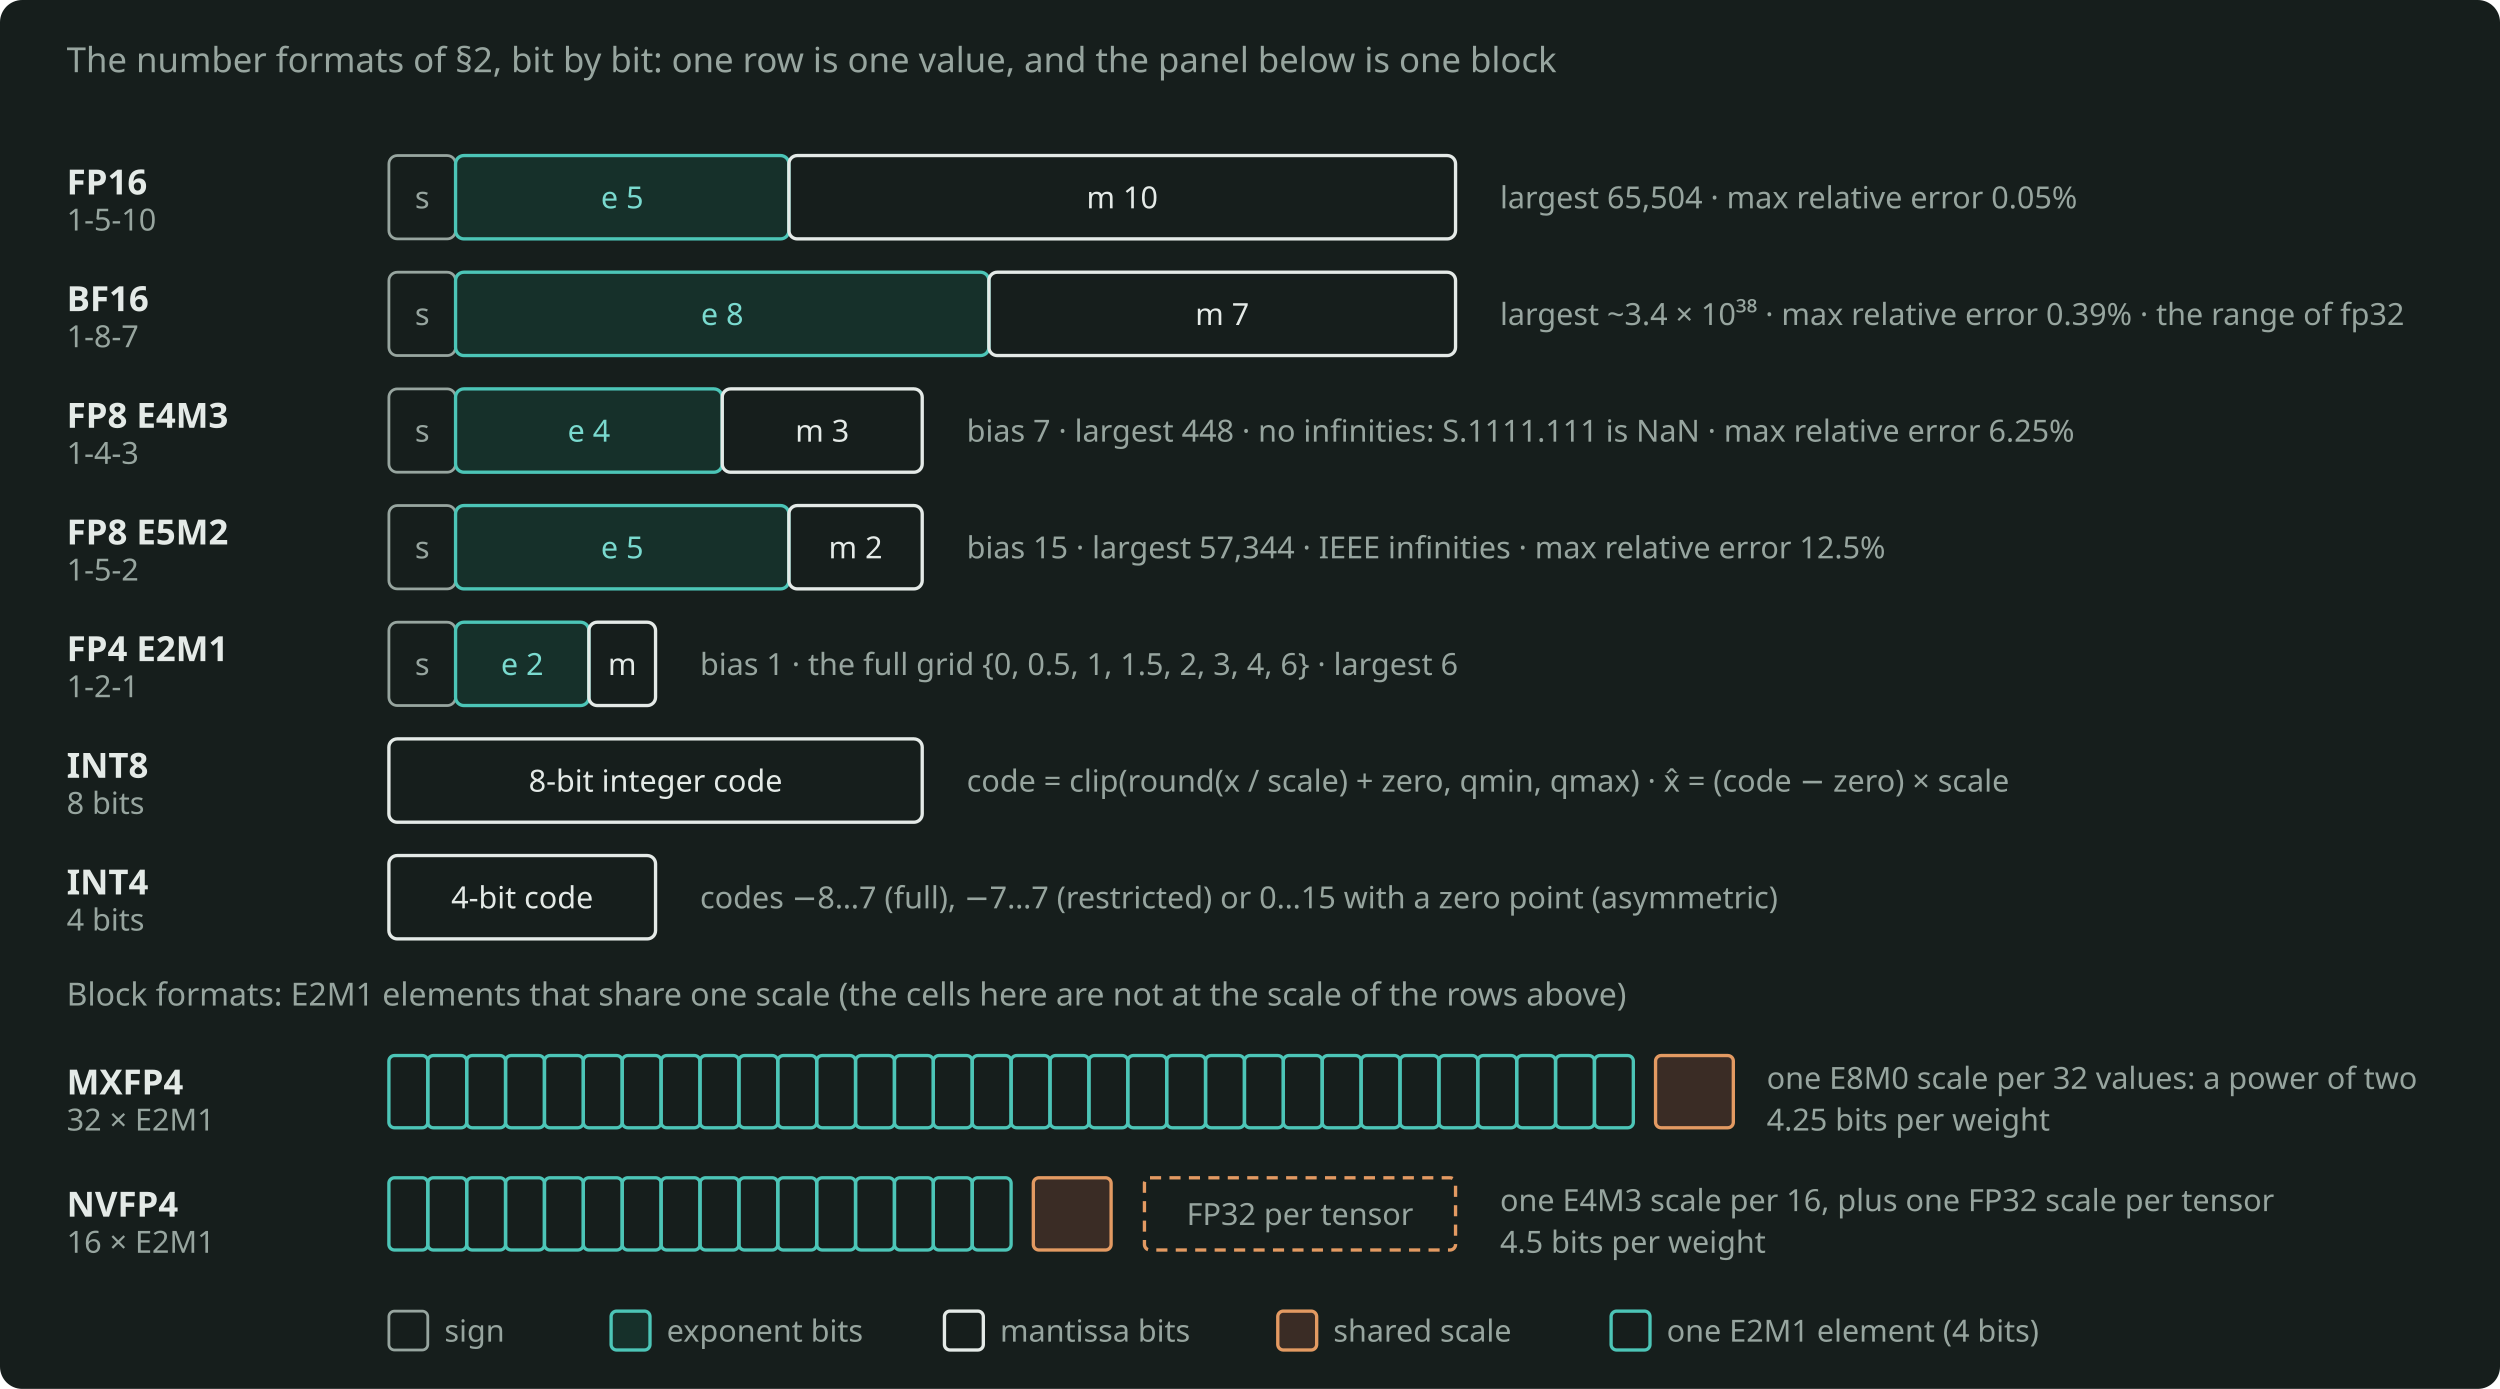
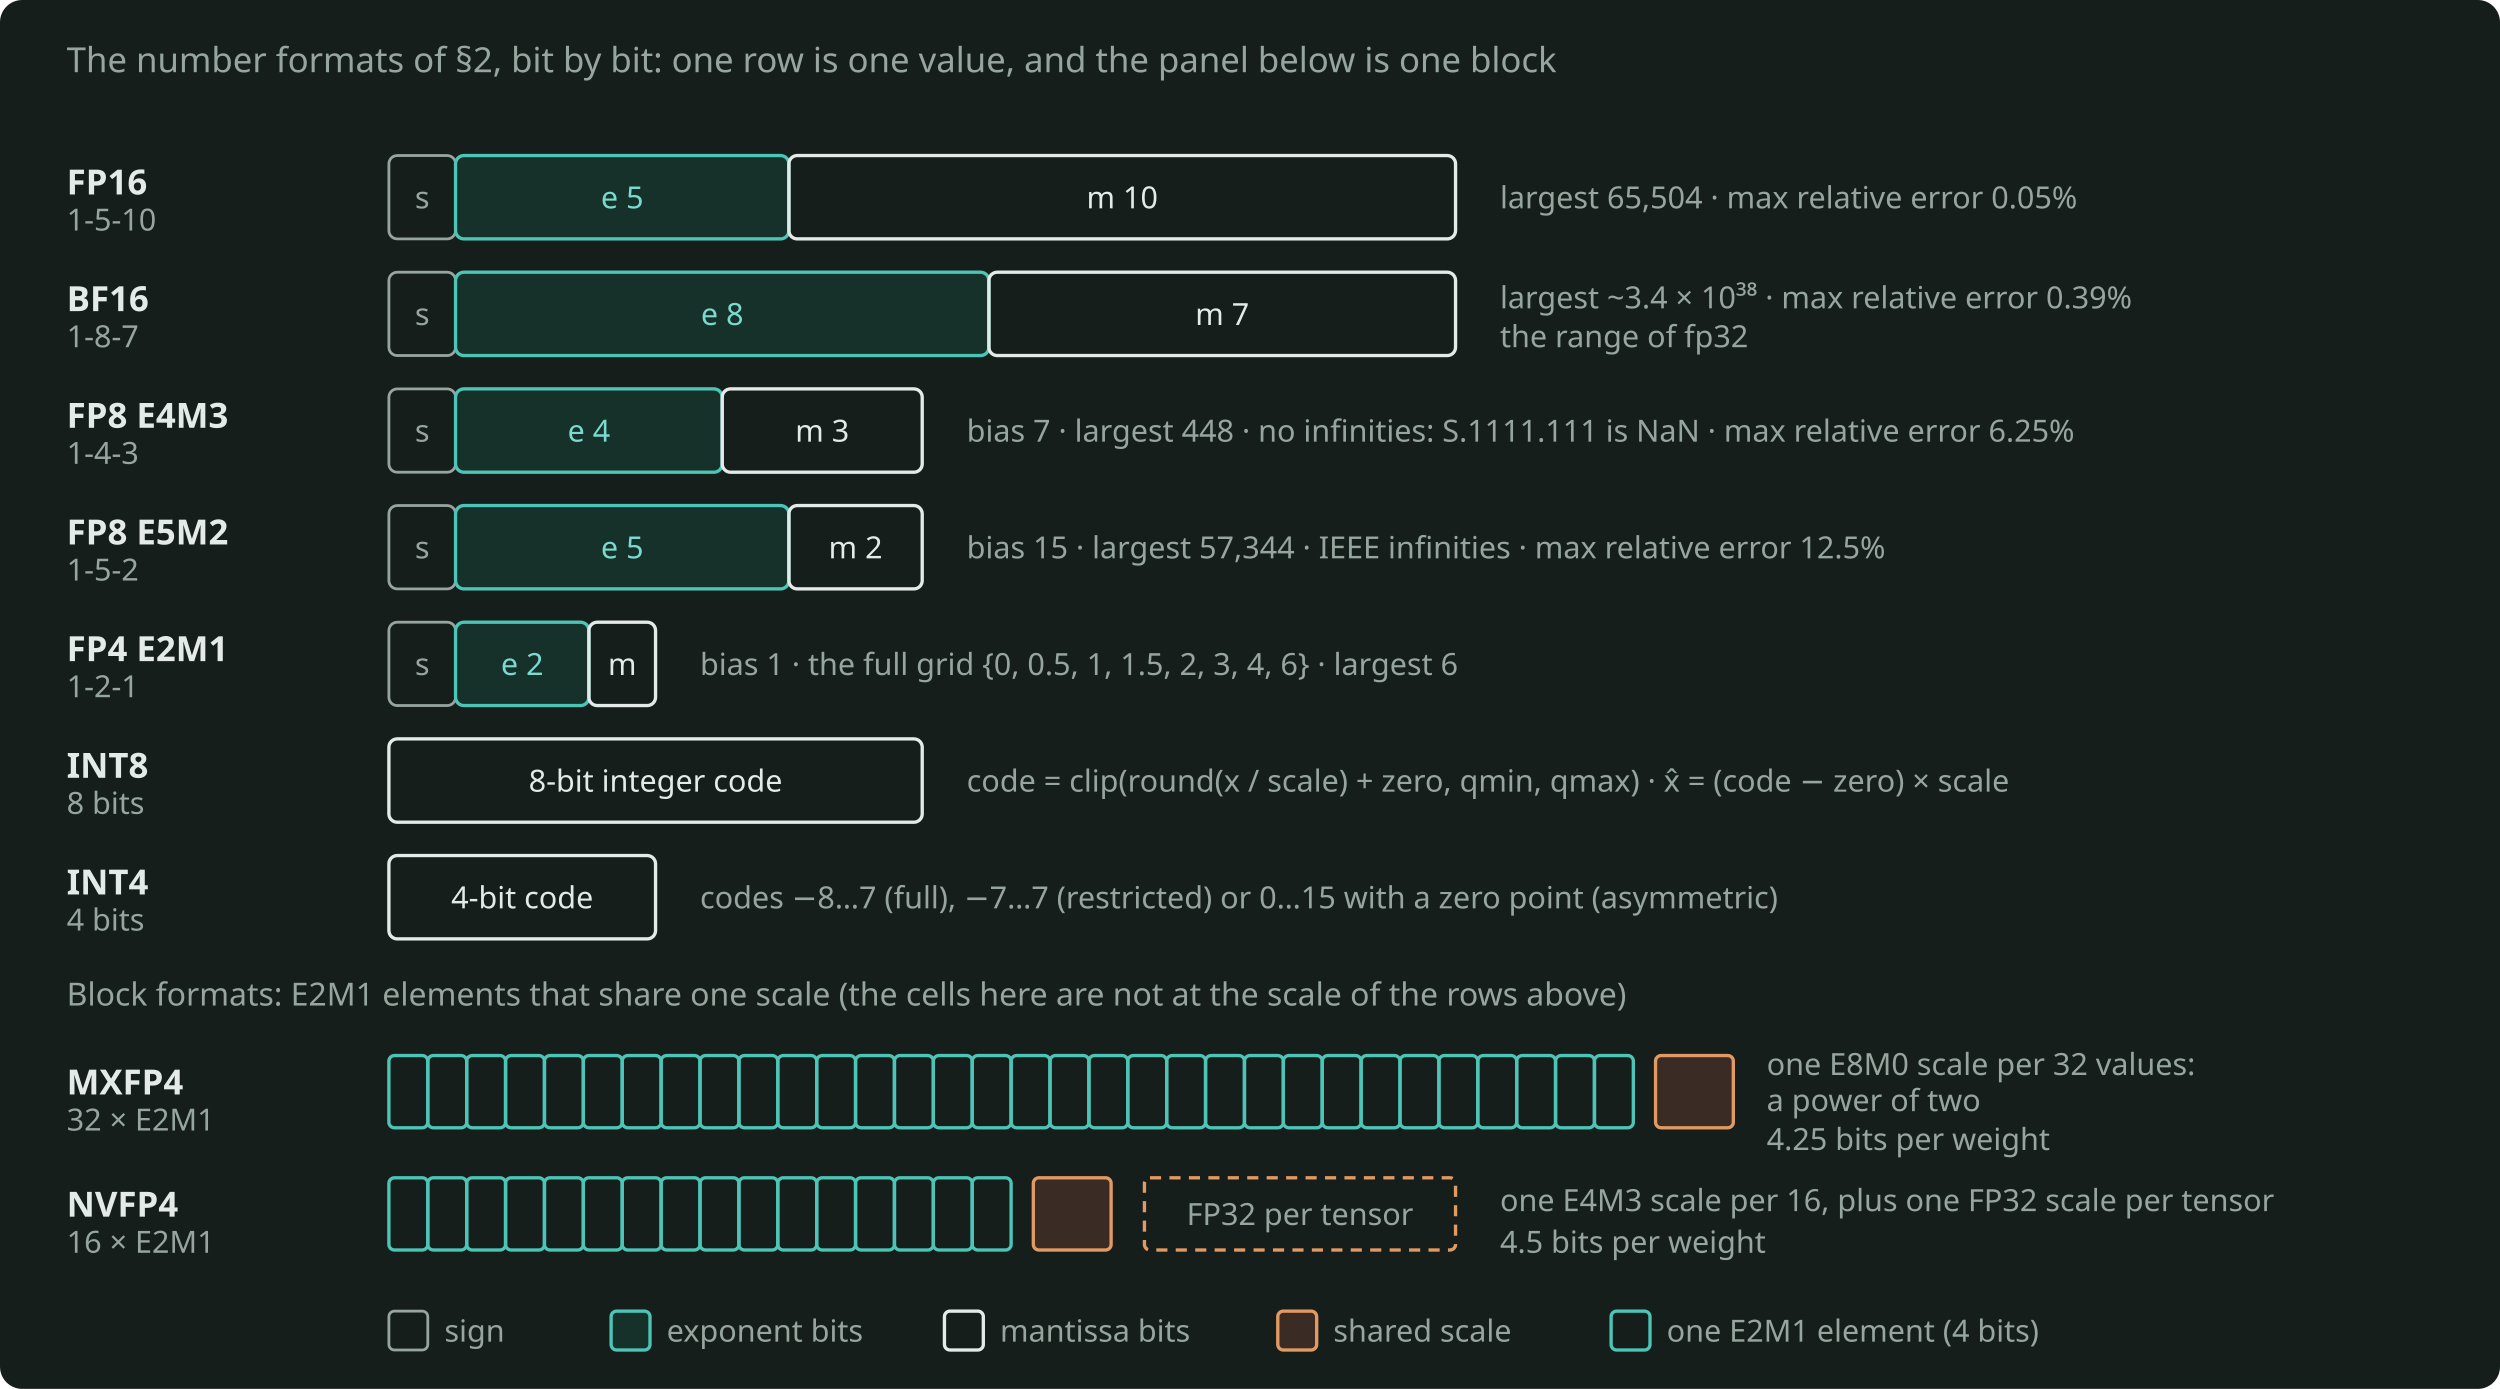
<svg xmlns="http://www.w3.org/2000/svg" width="900" height="500" viewBox="0 0 900 500" role="img" aria-label="The bit layouts of the single-value formats from FP16 to INT4 and of the block formats MXFP4 and NVFP4 with their shared scales." style="color: #E4EAE7">
  <rect x="0" y="0" width="900" height="500" rx="8" fill="#161E1C" />
  <g font-family="Bricolage Grotesque, system-ui, sans-serif" font-size="12.5" fill="currentColor">
    <text x="24" y="26" fill="#97A59F">The number formats of §2, bit by bit: one row is one value, and the panel below is one block</text>
    <text x="24" y="70" font-weight="600">FP16</text>
    <text x="24" y="83" font-size="11" fill="#97A59F">1-5-10</text>
    <rect x="140" y="56" width="24" height="30" rx="3" fill="none" stroke="#97A59F" stroke-width="1" />
    <text x="152.0" y="75" font-size="11" fill="#97A59F" text-anchor="middle">s</text>
    <rect x="164" y="56" width="120" height="30" rx="3" fill="#16302A" stroke="#4CC5B7" stroke-width="1.2" />
    <text x="224.0" y="75" font-size="11" fill="#7ADACF" text-anchor="middle">e 5</text>
    <rect x="284" y="56" width="240" height="30" rx="3" fill="none" stroke="currentColor" stroke-width="1.2" />
    <text x="404.0" y="75" font-size="11" text-anchor="middle">m 10</text>
    <text x="540" y="75" font-size="11" fill="#97A59F">largest 65,504 · max relative error 0.05%</text>
    <text x="24" y="112" font-weight="600">BF16</text>
    <text x="24" y="125" font-size="11" fill="#97A59F">1-8-7</text>
    <rect x="140" y="98" width="24" height="30" rx="3" fill="none" stroke="#97A59F" stroke-width="1" />
    <text x="152.0" y="117" font-size="11" fill="#97A59F" text-anchor="middle">s</text>
    <rect x="164" y="98" width="192" height="30" rx="3" fill="#16302A" stroke="#4CC5B7" stroke-width="1.2" />
    <text x="260.0" y="117" font-size="11" fill="#7ADACF" text-anchor="middle">e 8</text>
    <rect x="356" y="98" width="168" height="30" rx="3" fill="none" stroke="currentColor" stroke-width="1.2" />
    <text x="440.0" y="117" font-size="11" text-anchor="middle">m 7</text>
-     <text x="540" y="117" font-size="11" fill="#97A59F">largest ~3.4 × 10³⁸ · max relative error 0.39% · the range of fp32</text>
+     <text x="540" y="111" font-size="11" fill="#97A59F">largest ~3.4 × 10³⁸ · max relative error 0.39%</text>
+     <text x="540" y="125" font-size="11" fill="#97A59F">the range of fp32</text>
    <text x="24" y="154" font-weight="600">FP8 E4M3</text>
    <text x="24" y="167" font-size="11" fill="#97A59F">1-4-3</text>
    <rect x="140" y="140" width="24" height="30" rx="3" fill="none" stroke="#97A59F" stroke-width="1" />
    <text x="152.0" y="159" font-size="11" fill="#97A59F" text-anchor="middle">s</text>
    <rect x="164" y="140" width="96" height="30" rx="3" fill="#16302A" stroke="#4CC5B7" stroke-width="1.2" />
    <text x="212.0" y="159" font-size="11" fill="#7ADACF" text-anchor="middle">e 4</text>
    <rect x="260" y="140" width="72" height="30" rx="3" fill="none" stroke="currentColor" stroke-width="1.2" />
    <text x="296.0" y="159" font-size="11" text-anchor="middle">m 3</text>
    <text x="348" y="159" font-size="11" fill="#97A59F">bias 7 · largest 448 · no infinities: S.1111.111 is NaN · max relative error 6.25%</text>
    <text x="24" y="196" font-weight="600">FP8 E5M2</text>
    <text x="24" y="209" font-size="11" fill="#97A59F">1-5-2</text>
    <rect x="140" y="182" width="24" height="30" rx="3" fill="none" stroke="#97A59F" stroke-width="1" />
    <text x="152.0" y="201" font-size="11" fill="#97A59F" text-anchor="middle">s</text>
    <rect x="164" y="182" width="120" height="30" rx="3" fill="#16302A" stroke="#4CC5B7" stroke-width="1.2" />
    <text x="224.0" y="201" font-size="11" fill="#7ADACF" text-anchor="middle">e 5</text>
    <rect x="284" y="182" width="48" height="30" rx="3" fill="none" stroke="currentColor" stroke-width="1.2" />
    <text x="308.0" y="201" font-size="11" text-anchor="middle">m 2</text>
    <text x="348" y="201" font-size="11" fill="#97A59F">bias 15 · largest 57,344 · IEEE infinities · max relative error 12.5%</text>
    <text x="24" y="238" font-weight="600">FP4 E2M1</text>
    <text x="24" y="251" font-size="11" fill="#97A59F">1-2-1</text>
    <rect x="140" y="224" width="24" height="30" rx="3" fill="none" stroke="#97A59F" stroke-width="1" />
    <text x="152.0" y="243" font-size="11" fill="#97A59F" text-anchor="middle">s</text>
    <rect x="164" y="224" width="48" height="30" rx="3" fill="#16302A" stroke="#4CC5B7" stroke-width="1.2" />
    <text x="188.0" y="243" font-size="11" fill="#7ADACF" text-anchor="middle">e 2</text>
    <rect x="212" y="224" width="24" height="30" rx="3" fill="none" stroke="currentColor" stroke-width="1.2" />
    <text x="224.0" y="243" font-size="11" text-anchor="middle">m</text>
    <text x="252" y="243" font-size="11" fill="#97A59F">bias 1 · the full grid {0, 0.5, 1, 1.5, 2, 3, 4, 6} · largest 6</text>
    <text x="24" y="280" font-weight="600">INT8</text>
    <text x="24" y="293" font-size="11" fill="#97A59F">8 bits</text>
    <rect x="140" y="266" width="192" height="30" rx="3" fill="none" stroke="currentColor" stroke-width="1.2" />
    <text x="236.0" y="285" font-size="11" text-anchor="middle">8-bit integer code</text>
    <text x="348" y="285" font-size="11" fill="#97A59F">code = clip(round(x / scale) + zero, qmin, qmax) · x̂ = (code − zero) × scale</text>
    <text x="24" y="322" font-weight="600">INT4</text>
    <text x="24" y="335" font-size="11" fill="#97A59F">4 bits</text>
    <rect x="140" y="308" width="96" height="30" rx="3" fill="none" stroke="currentColor" stroke-width="1.2" />
    <text x="188.0" y="327" font-size="11" text-anchor="middle">4-bit code</text>
    <text x="252" y="327" font-size="11" fill="#97A59F">codes −8…7 (full), −7…7 (restricted) or 0…15 with a zero point (asymmetric)</text>
    <text x="24" y="362" font-size="11.5" fill="#97A59F">Block formats: E2M1 elements that share one scale (the cells here are not at the scale of the rows above)</text>
    <text x="24" y="394" font-weight="600">MXFP4</text>
    <text x="24" y="407" font-size="11" fill="#97A59F">32 × E2M1</text>
    <rect x="140" y="380" width="14" height="26" rx="2" fill="none" stroke="#4CC5B7" stroke-width="1.2" />
    <rect x="154" y="380" width="14" height="26" rx="2" fill="none" stroke="#4CC5B7" stroke-width="1.2" />
    <rect x="168" y="380" width="14" height="26" rx="2" fill="none" stroke="#4CC5B7" stroke-width="1.2" />
    <rect x="182" y="380" width="14" height="26" rx="2" fill="none" stroke="#4CC5B7" stroke-width="1.2" />
    <rect x="196" y="380" width="14" height="26" rx="2" fill="none" stroke="#4CC5B7" stroke-width="1.2" />
    <rect x="210" y="380" width="14" height="26" rx="2" fill="none" stroke="#4CC5B7" stroke-width="1.2" />
    <rect x="224" y="380" width="14" height="26" rx="2" fill="none" stroke="#4CC5B7" stroke-width="1.2" />
    <rect x="238" y="380" width="14" height="26" rx="2" fill="none" stroke="#4CC5B7" stroke-width="1.2" />
    <rect x="252" y="380" width="14" height="26" rx="2" fill="none" stroke="#4CC5B7" stroke-width="1.2" />
    <rect x="266" y="380" width="14" height="26" rx="2" fill="none" stroke="#4CC5B7" stroke-width="1.2" />
    <rect x="280" y="380" width="14" height="26" rx="2" fill="none" stroke="#4CC5B7" stroke-width="1.2" />
    <rect x="294" y="380" width="14" height="26" rx="2" fill="none" stroke="#4CC5B7" stroke-width="1.2" />
    <rect x="308" y="380" width="14" height="26" rx="2" fill="none" stroke="#4CC5B7" stroke-width="1.2" />
    <rect x="322" y="380" width="14" height="26" rx="2" fill="none" stroke="#4CC5B7" stroke-width="1.2" />
    <rect x="336" y="380" width="14" height="26" rx="2" fill="none" stroke="#4CC5B7" stroke-width="1.2" />
    <rect x="350" y="380" width="14" height="26" rx="2" fill="none" stroke="#4CC5B7" stroke-width="1.2" />
    <rect x="364" y="380" width="14" height="26" rx="2" fill="none" stroke="#4CC5B7" stroke-width="1.2" />
    <rect x="378" y="380" width="14" height="26" rx="2" fill="none" stroke="#4CC5B7" stroke-width="1.2" />
    <rect x="392" y="380" width="14" height="26" rx="2" fill="none" stroke="#4CC5B7" stroke-width="1.2" />
    <rect x="406" y="380" width="14" height="26" rx="2" fill="none" stroke="#4CC5B7" stroke-width="1.2" />
    <rect x="420" y="380" width="14" height="26" rx="2" fill="none" stroke="#4CC5B7" stroke-width="1.2" />
    <rect x="434" y="380" width="14" height="26" rx="2" fill="none" stroke="#4CC5B7" stroke-width="1.2" />
    <rect x="448" y="380" width="14" height="26" rx="2" fill="none" stroke="#4CC5B7" stroke-width="1.2" />
    <rect x="462" y="380" width="14" height="26" rx="2" fill="none" stroke="#4CC5B7" stroke-width="1.2" />
    <rect x="476" y="380" width="14" height="26" rx="2" fill="none" stroke="#4CC5B7" stroke-width="1.2" />
    <rect x="490" y="380" width="14" height="26" rx="2" fill="none" stroke="#4CC5B7" stroke-width="1.2" />
    <rect x="504" y="380" width="14" height="26" rx="2" fill="none" stroke="#4CC5B7" stroke-width="1.2" />
    <rect x="518" y="380" width="14" height="26" rx="2" fill="none" stroke="#4CC5B7" stroke-width="1.2" />
    <rect x="532" y="380" width="14" height="26" rx="2" fill="none" stroke="#4CC5B7" stroke-width="1.2" />
    <rect x="546" y="380" width="14" height="26" rx="2" fill="none" stroke="#4CC5B7" stroke-width="1.2" />
    <rect x="560" y="380" width="14" height="26" rx="2" fill="none" stroke="#4CC5B7" stroke-width="1.2" />
    <rect x="574" y="380" width="14" height="26" rx="2" fill="none" stroke="#4CC5B7" stroke-width="1.2" />
    <rect x="596" y="380" width="28" height="26" rx="2" fill="#3A2C25" stroke="#E39A62" stroke-width="1.2" />
-     <text x="636" y="392" font-size="11" fill="#97A59F">one E8M0 scale per 32 values: a power of two</text>
-     <text x="636" y="407" font-size="11" fill="#97A59F">4.25 bits per weight</text>
+     <text x="636" y="387" font-size="11" fill="#97A59F">one E8M0 scale per 32 values:</text>
+     <text x="636" y="400" font-size="11" fill="#97A59F">a power of two</text>
+     <text x="636" y="414" font-size="11" fill="#97A59F">4.25 bits per weight</text>
    <text x="24" y="438" font-weight="600">NVFP4</text>
    <text x="24" y="451" font-size="11" fill="#97A59F">16 × E2M1</text>
    <rect x="140" y="424" width="14" height="26" rx="2" fill="none" stroke="#4CC5B7" stroke-width="1.2" />
    <rect x="154" y="424" width="14" height="26" rx="2" fill="none" stroke="#4CC5B7" stroke-width="1.2" />
    <rect x="168" y="424" width="14" height="26" rx="2" fill="none" stroke="#4CC5B7" stroke-width="1.2" />
    <rect x="182" y="424" width="14" height="26" rx="2" fill="none" stroke="#4CC5B7" stroke-width="1.2" />
    <rect x="196" y="424" width="14" height="26" rx="2" fill="none" stroke="#4CC5B7" stroke-width="1.2" />
    <rect x="210" y="424" width="14" height="26" rx="2" fill="none" stroke="#4CC5B7" stroke-width="1.2" />
    <rect x="224" y="424" width="14" height="26" rx="2" fill="none" stroke="#4CC5B7" stroke-width="1.2" />
    <rect x="238" y="424" width="14" height="26" rx="2" fill="none" stroke="#4CC5B7" stroke-width="1.2" />
    <rect x="252" y="424" width="14" height="26" rx="2" fill="none" stroke="#4CC5B7" stroke-width="1.2" />
    <rect x="266" y="424" width="14" height="26" rx="2" fill="none" stroke="#4CC5B7" stroke-width="1.2" />
    <rect x="280" y="424" width="14" height="26" rx="2" fill="none" stroke="#4CC5B7" stroke-width="1.2" />
    <rect x="294" y="424" width="14" height="26" rx="2" fill="none" stroke="#4CC5B7" stroke-width="1.2" />
    <rect x="308" y="424" width="14" height="26" rx="2" fill="none" stroke="#4CC5B7" stroke-width="1.2" />
    <rect x="322" y="424" width="14" height="26" rx="2" fill="none" stroke="#4CC5B7" stroke-width="1.2" />
    <rect x="336" y="424" width="14" height="26" rx="2" fill="none" stroke="#4CC5B7" stroke-width="1.2" />
    <rect x="350" y="424" width="14" height="26" rx="2" fill="none" stroke="#4CC5B7" stroke-width="1.2" />
    <rect x="372" y="424" width="28" height="26" rx="2" fill="#3A2C25" stroke="#E39A62" stroke-width="1.2" />
    <rect x="412" y="424" width="112" height="26" rx="2" fill="none" stroke="#E39A62" stroke-width="1.2" stroke-dasharray="4 3" />
    <text x="468" y="441" font-size="11" fill="#97A59F" text-anchor="middle">FP32 per tensor</text>
    <text x="540" y="436" font-size="11" fill="#97A59F">one E4M3 scale per 16, plus one FP32 scale per tensor</text>
    <text x="540" y="451" font-size="11" fill="#97A59F">4.5 bits per weight</text>
    <rect x="140" y="472" width="14" height="14" rx="2" fill="none" stroke="#97A59F" stroke-width="1" />
    <text x="160" y="483" font-size="11" fill="#97A59F">sign</text>
    <rect x="220" y="472" width="14" height="14" rx="2" fill="#16302A" stroke="#4CC5B7" stroke-width="1.2" />
    <text x="240" y="483" font-size="11" fill="#97A59F">exponent bits</text>
    <rect x="340" y="472" width="14" height="14" rx="2" fill="none" stroke="currentColor" stroke-width="1.2" />
    <text x="360" y="483" font-size="11" fill="#97A59F">mantissa bits</text>
    <rect x="460" y="472" width="14" height="14" rx="2" fill="#3A2C25" stroke="#E39A62" stroke-width="1.2" />
    <text x="480" y="483" font-size="11" fill="#97A59F">shared scale</text>
    <rect x="580" y="472" width="14" height="14" rx="2" fill="none" stroke="#4CC5B7" stroke-width="1.2" />
    <text x="600" y="483" font-size="11" fill="#97A59F">one E2M1 element (4 bits)</text>
  </g>
</svg>
